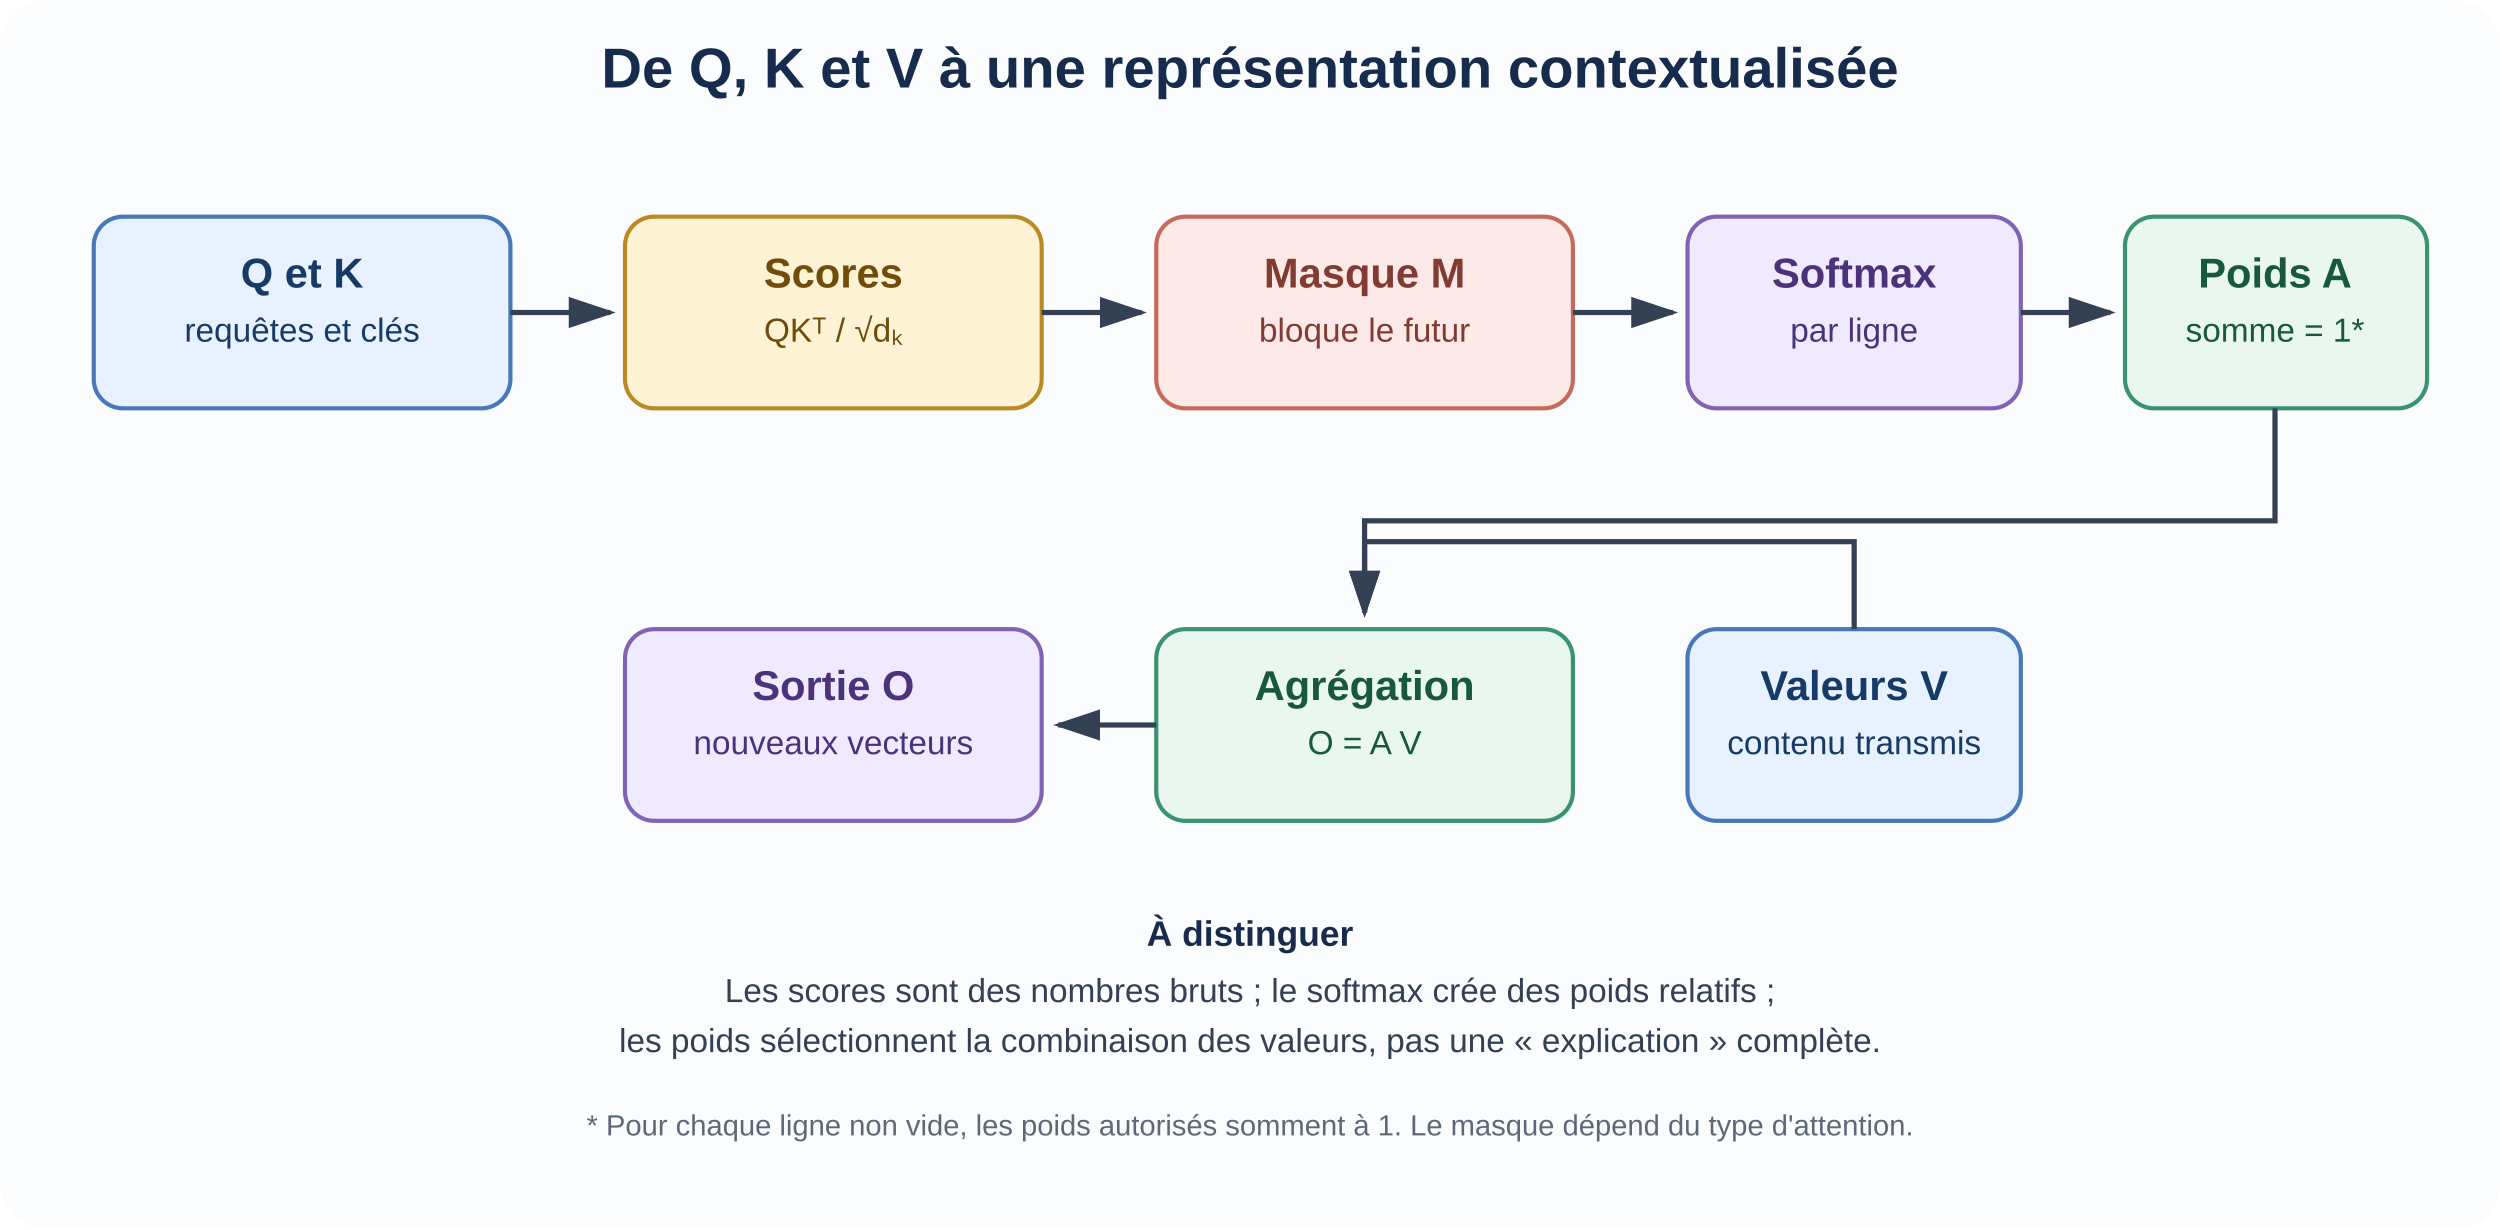
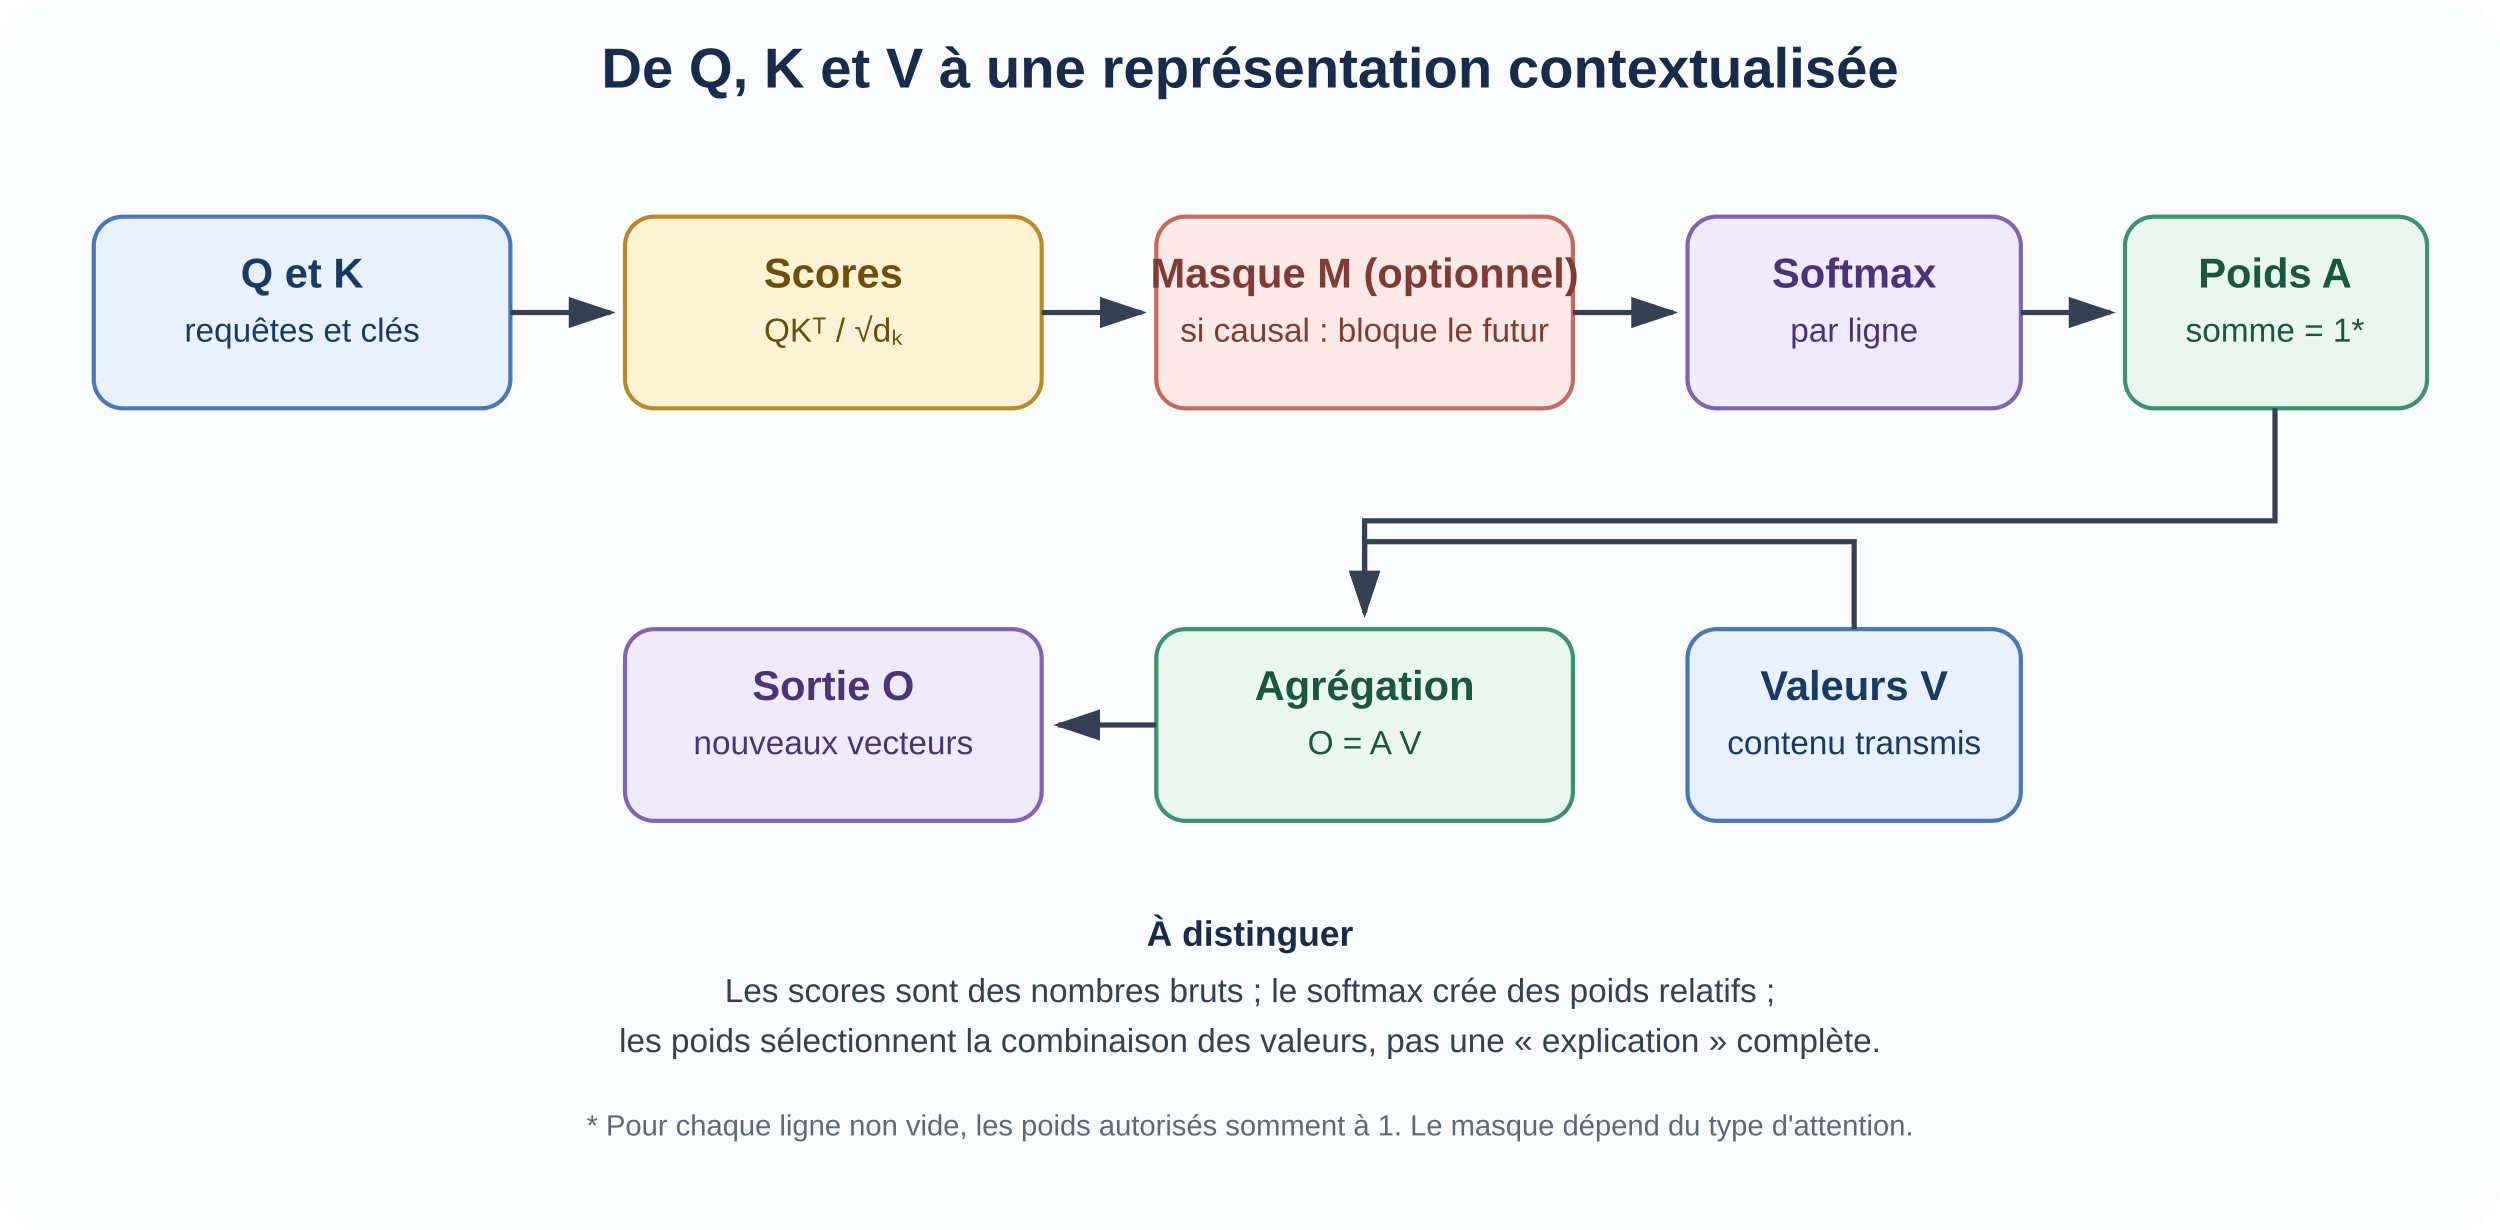
<svg xmlns="http://www.w3.org/2000/svg" width="1200" height="590" viewBox="0 0 1200 590" role="img" aria-labelledby="title desc">
  <defs>
    <marker id="arrow" markerWidth="10" markerHeight="10" refX="8" refY="3" orient="auto">
      <path d="M0,0 L0,6 L9,3 z" fill="#344054" />
    </marker>
  </defs>
  <rect width="1200" height="590" rx="22" fill="#fbfcfe" />
  <text x="600" y="42" text-anchor="middle" font-family="Arial,sans-serif" font-size="27" font-weight="700" fill="#172b4d">De Q, K et V à une représentation contextualisée</text>
  <g font-family="Arial,sans-serif" text-anchor="middle">
    <rect x="45" y="104" width="200" height="92" rx="14" fill="#e8f1ff" stroke="#4778b8" stroke-width="2" />
    <text x="145" y="138" font-size="20" font-weight="700" fill="#173b67">Q et K</text>
    <text x="145" y="164" font-size="16" fill="#173b67">requêtes et clés</text>
    <rect x="300" y="104" width="200" height="92" rx="14" fill="#fff3d6" stroke="#bc8a24" stroke-width="2" />
    <text x="400" y="138" font-size="20" font-weight="700" fill="#704d0a">Scores</text>
    <text x="400" y="164" font-size="16" fill="#704d0a">QKᵀ / √dₖ</text>
    <rect x="555" y="104" width="200" height="92" rx="14" fill="#fde9e7" stroke="#c66a5c" stroke-width="2" />
-     <text x="655" y="138" font-size="20" font-weight="700" fill="#813b32">Masque M</text>
-     <text x="655" y="164" font-size="16" fill="#813b32">bloque le futur</text>
+     <text x="655" y="138" font-size="20" font-weight="700" fill="#813b32">Masque M (optionnel)</text>
+     <text x="655" y="164" font-size="16" fill="#813b32">si causal : bloque le futur</text>
    <rect x="810" y="104" width="160" height="92" rx="14" fill="#f0eaff" stroke="#8063b3" stroke-width="2" />
    <text x="890" y="138" font-size="20" font-weight="700" fill="#4b337b">Softmax</text>
    <text x="890" y="164" font-size="16" fill="#4b337b">par ligne</text>
    <rect x="1020" y="104" width="145" height="92" rx="14" fill="#e9f7f0" stroke="#3a9270" stroke-width="2" />
    <text x="1092" y="138" font-size="20" font-weight="700" fill="#17583f">Poids A</text>
    <text x="1092" y="164" font-size="16" fill="#17583f">somme = 1*</text>
    <g stroke="#344054" stroke-width="2.5" fill="none" marker-end="url(#arrow)">
      <path d="M245 150 H293" />
      <path d="M500 150 H548" />
      <path d="M755 150 H803" />
      <path d="M970 150 H1013" />
    </g>
    <rect x="810" y="302" width="160" height="92" rx="14" fill="#e8f1ff" stroke="#4778b8" stroke-width="2" />
    <text x="890" y="336" font-size="20" font-weight="700" fill="#173b67">Valeurs V</text>
    <text x="890" y="362" font-size="16" fill="#173b67">contenu transmis</text>
    <rect x="555" y="302" width="200" height="92" rx="14" fill="#e9f7f0" stroke="#3a9270" stroke-width="2" />
    <text x="655" y="336" font-size="20" font-weight="700" fill="#17583f">Agrégation</text>
    <text x="655" y="362" font-size="16" fill="#17583f">O = A V</text>
    <path d="M1092 196 V250 H655 V294" stroke="#344054" stroke-width="2.5" fill="none" marker-end="url(#arrow)" />
    <path d="M890 302 V260 H655 V294" stroke="#344054" stroke-width="2.5" fill="none" marker-end="url(#arrow)" />
    <rect x="300" y="302" width="200" height="92" rx="14" fill="#f0eaff" stroke="#8063b3" stroke-width="2" />
    <text x="400" y="336" font-size="20" font-weight="700" fill="#4b337b">Sortie O</text>
    <text x="400" y="362" font-size="16" fill="#4b337b">nouveaux vecteurs</text>
    <path d="M555 348 H508" stroke="#344054" stroke-width="2.5" fill="none" marker-end="url(#arrow)" />
    <text x="600" y="454" font-size="17" font-weight="700" fill="#172b4d">À distinguer</text>
    <text x="600" y="481" font-size="16" fill="#344054">Les scores sont des nombres bruts ; le softmax crée des poids relatifs ;</text>
    <text x="600" y="505" font-size="16" fill="#344054">les poids sélectionnent la combinaison des valeurs, pas une « explication » complète.</text>
    <text x="600" y="545" font-size="14" fill="#5d6878">* Pour chaque ligne non vide, les poids autorisés somment à 1. Le masque dépend du type d'attention.</text>
  </g>
</svg>
